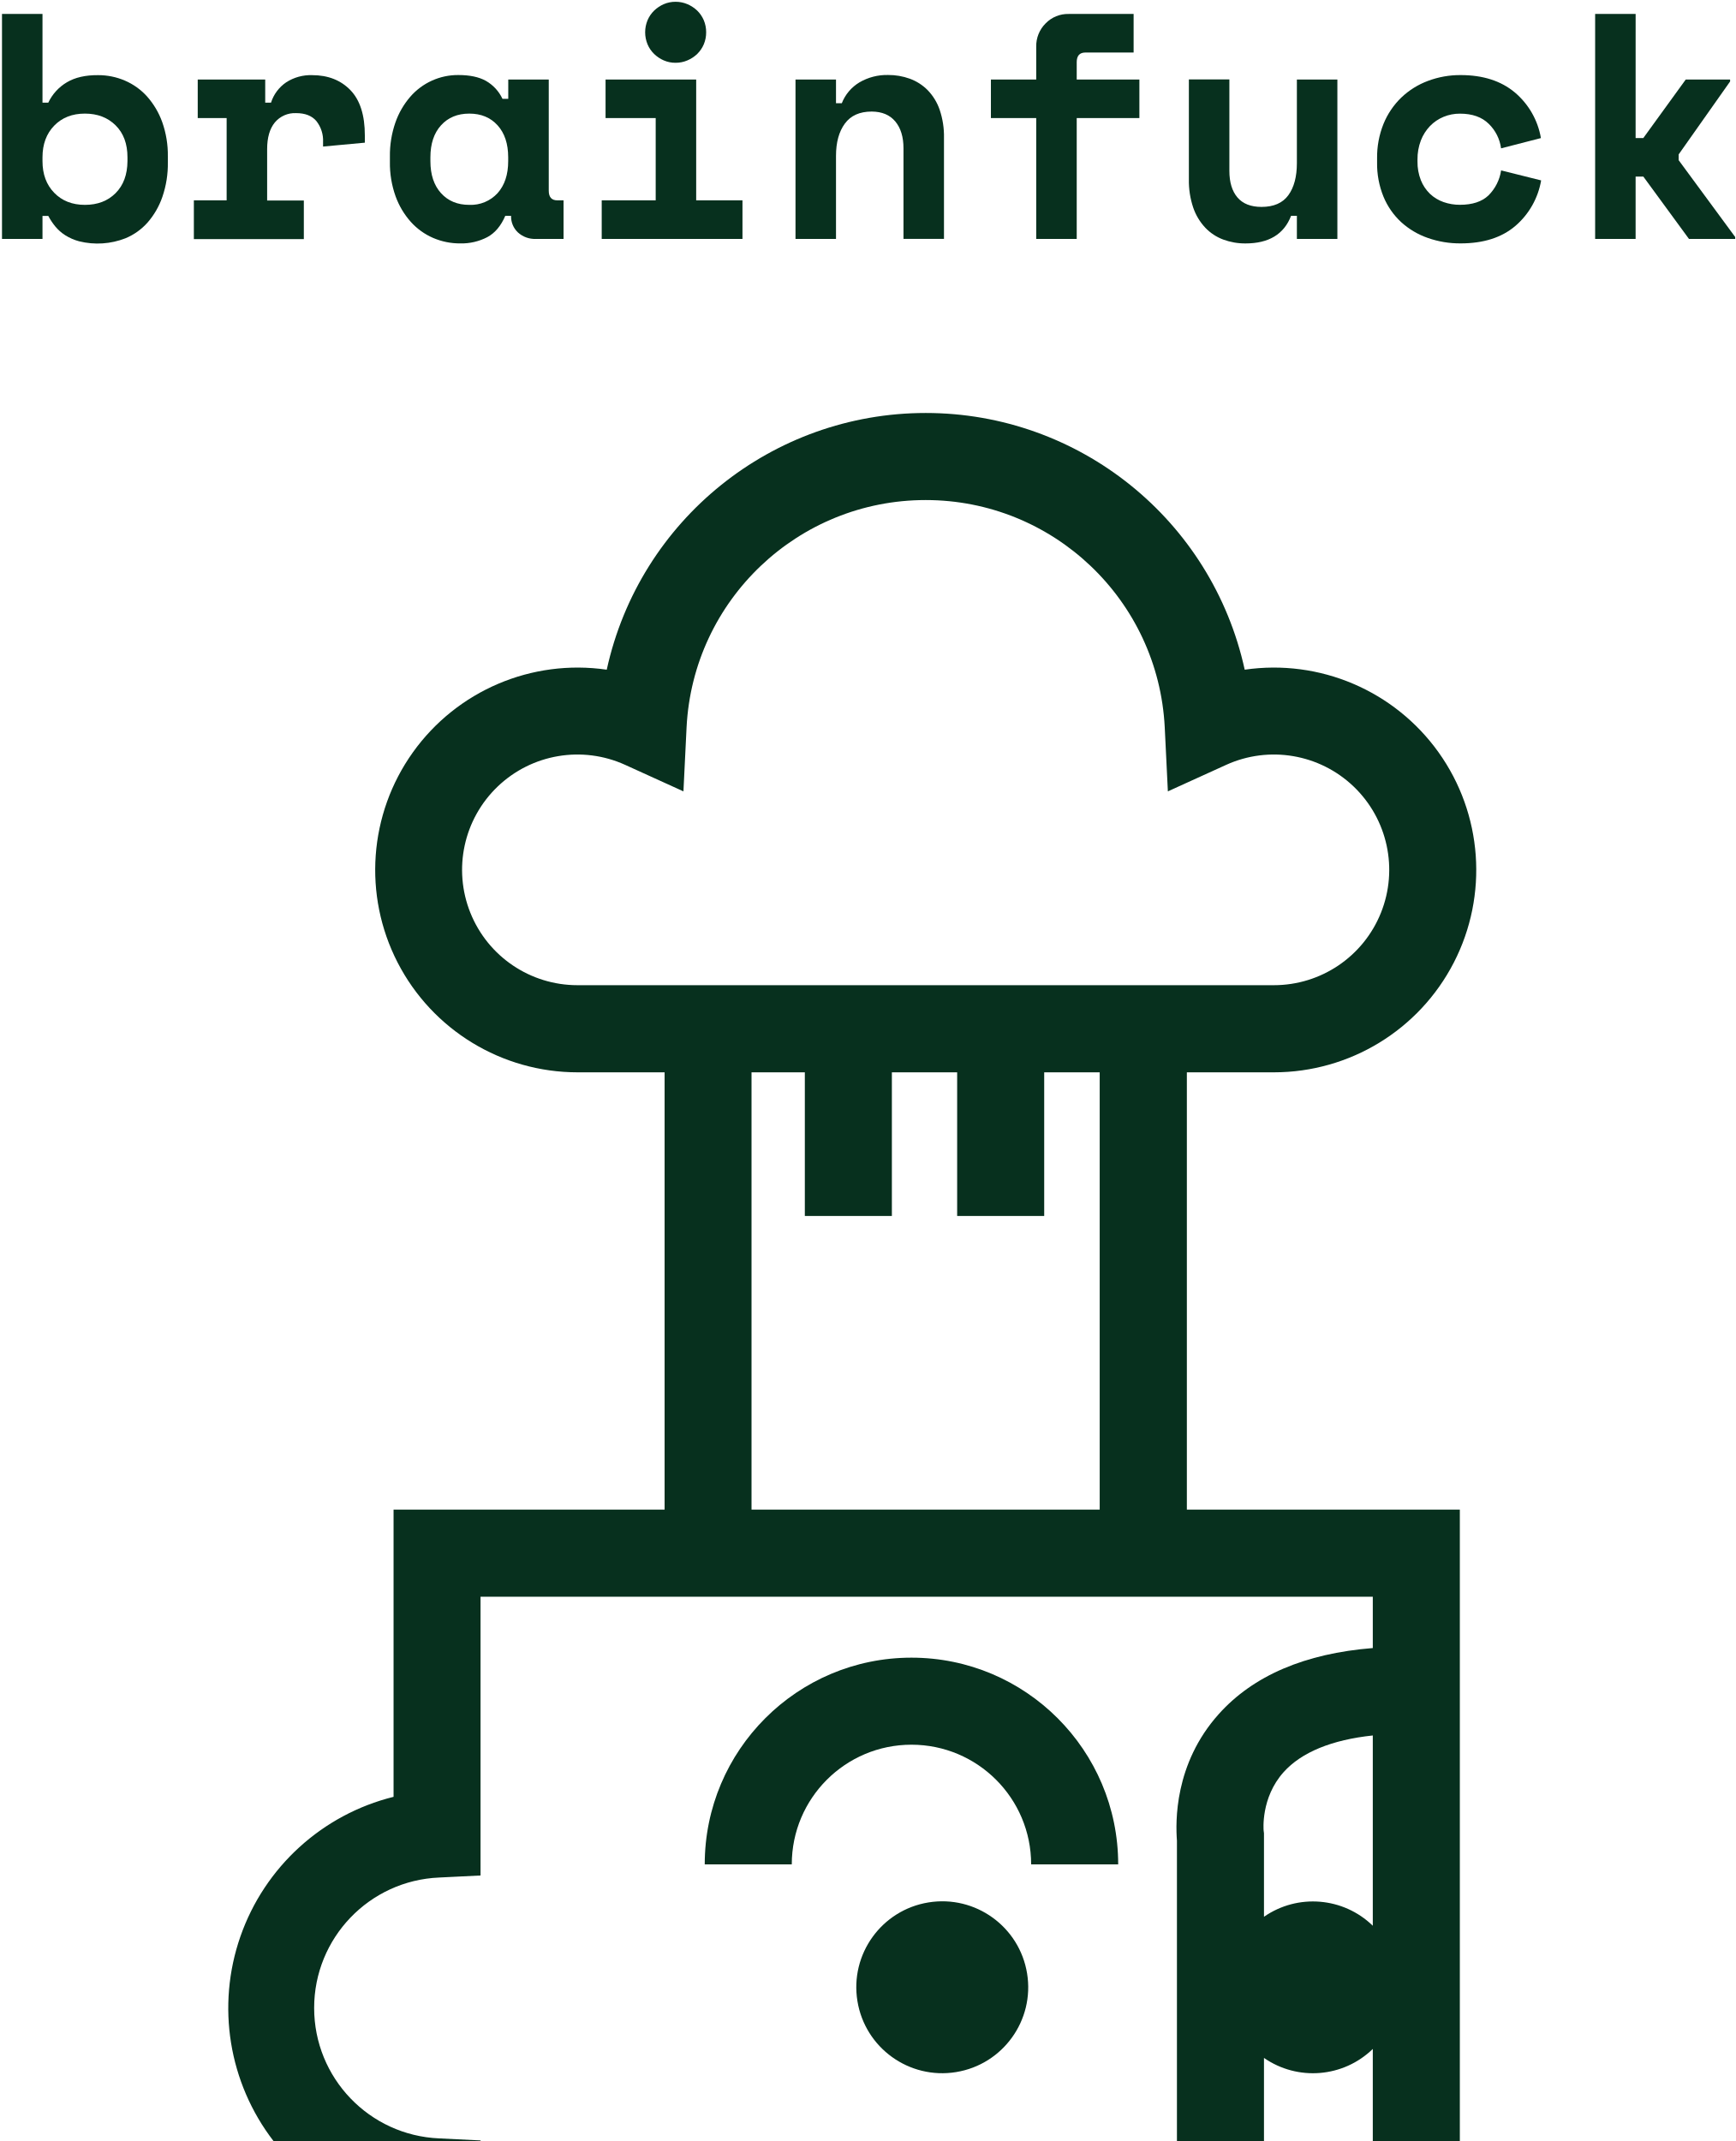
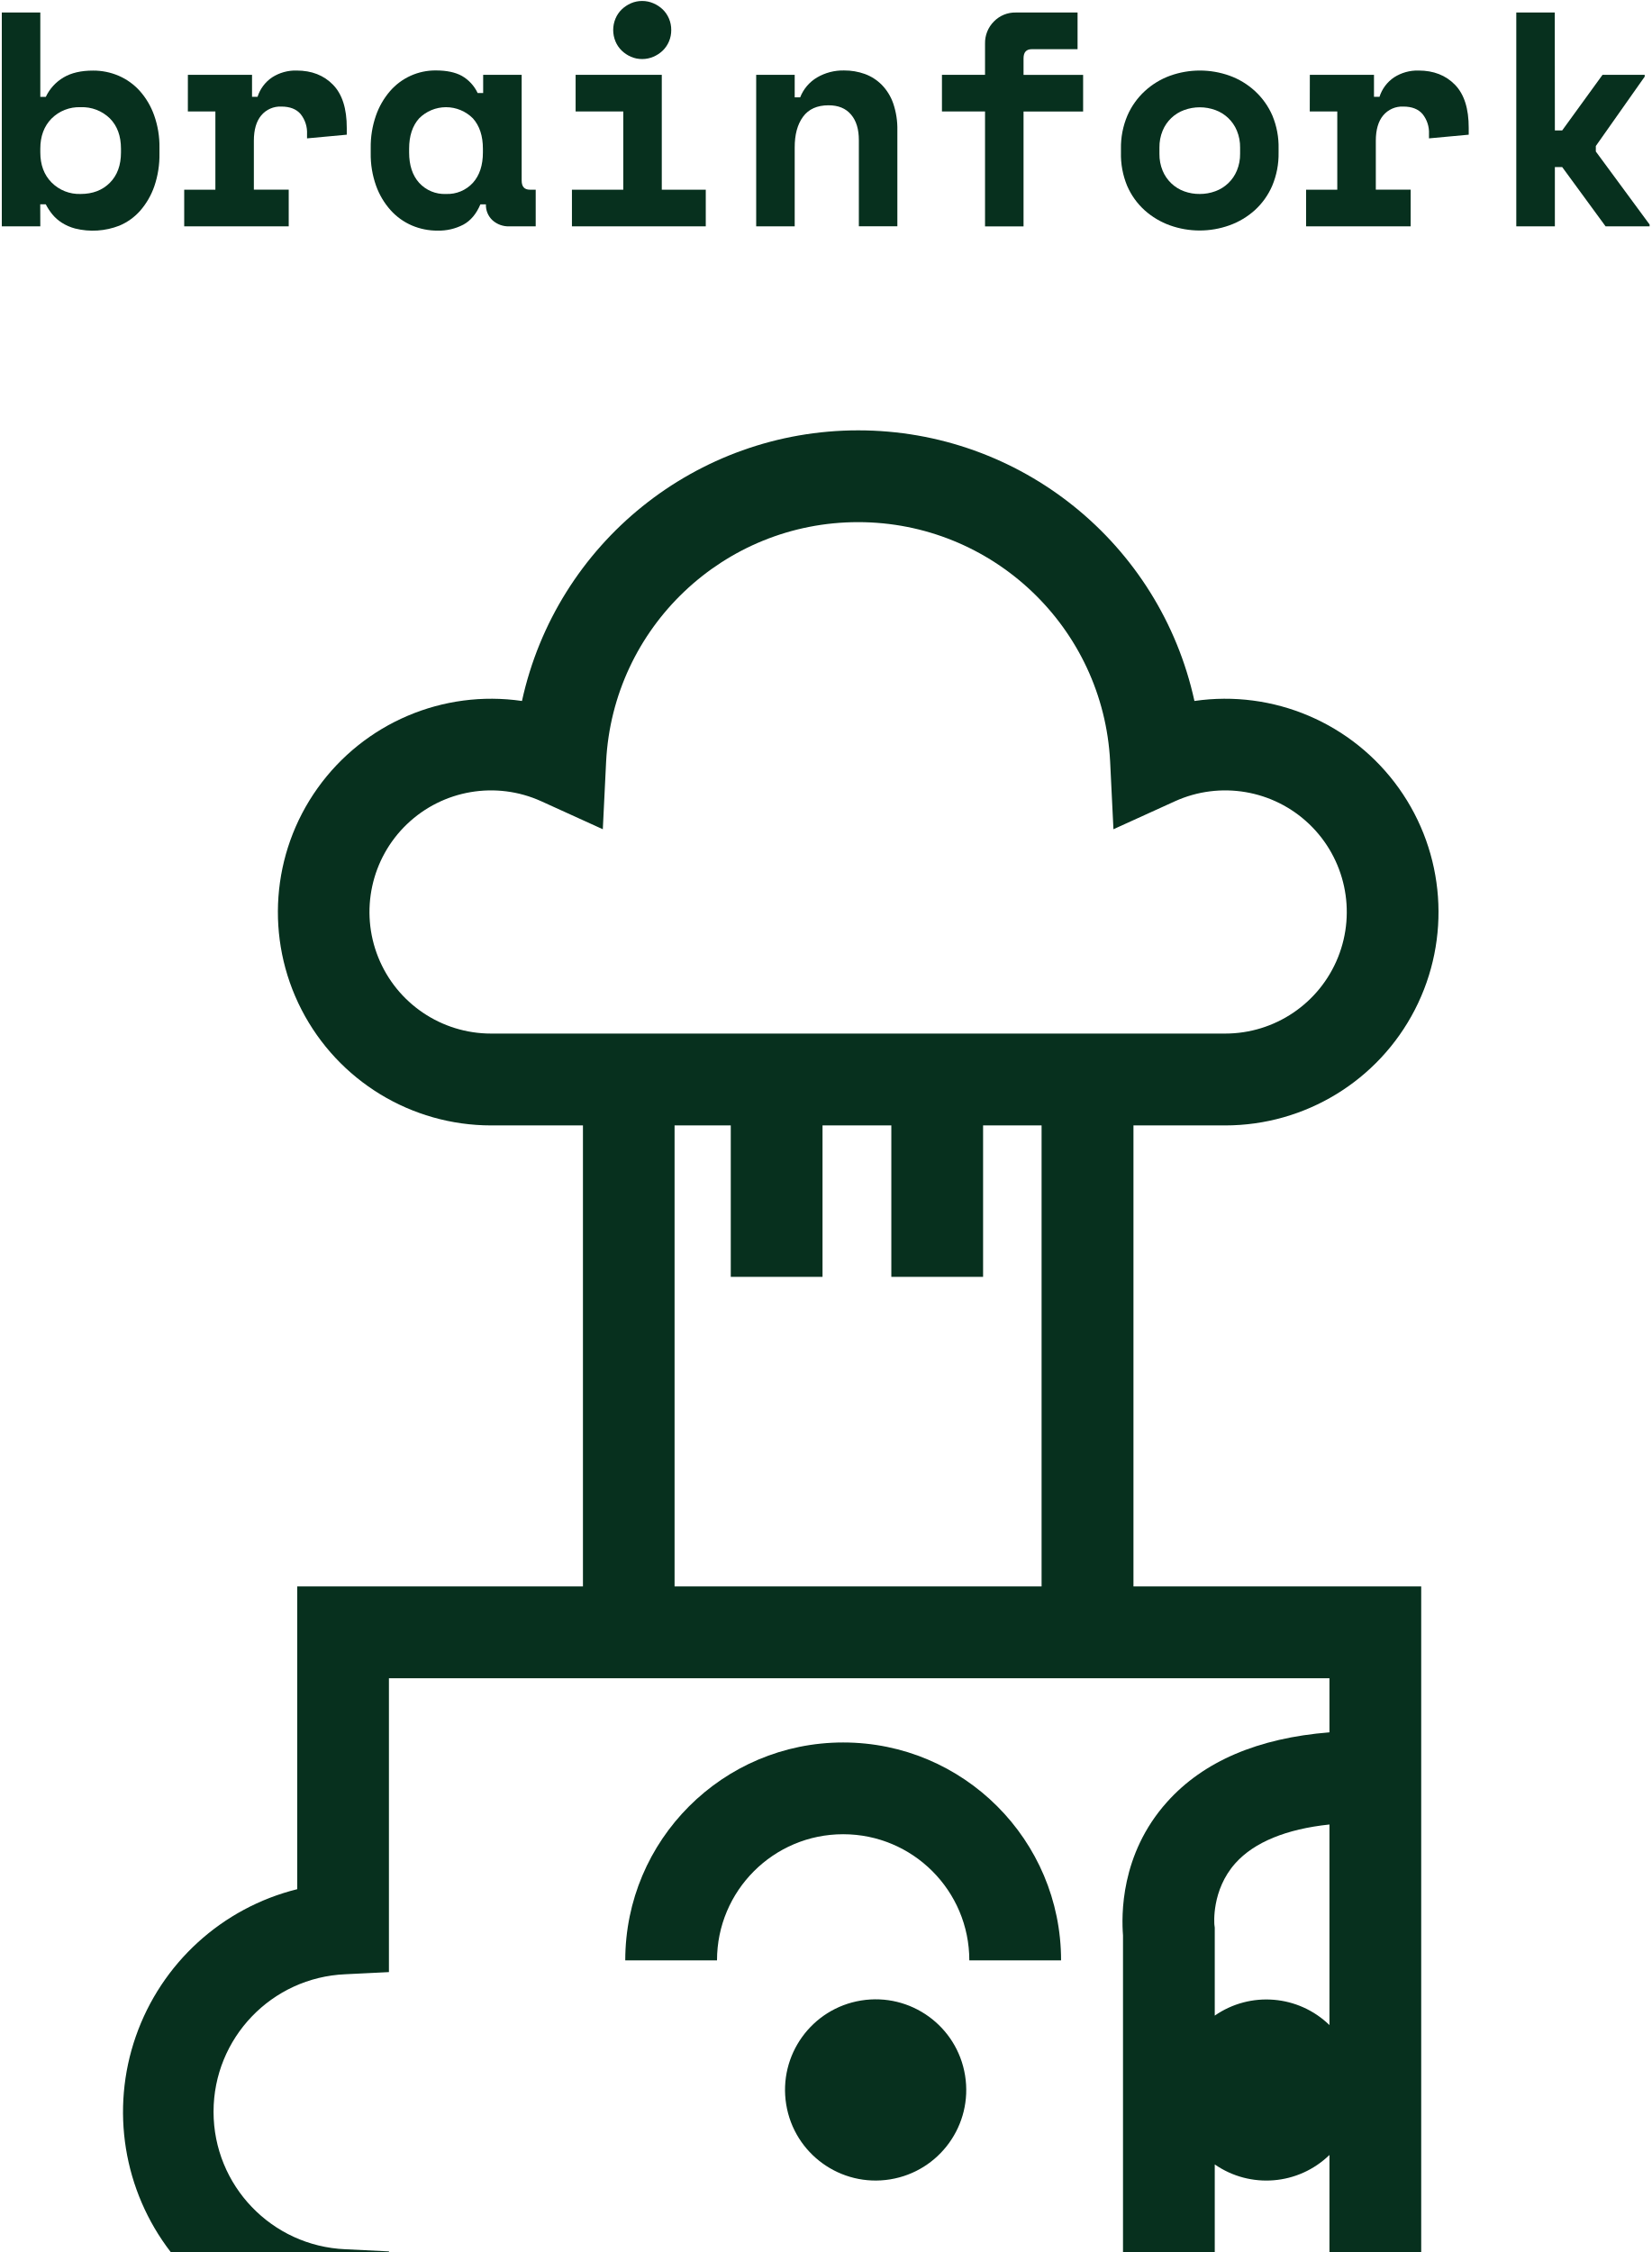
- <svg xmlns="http://www.w3.org/2000/svg" width="731px" height="902px" viewBox="0 0 731 902" version="1.1">
+ <svg xmlns="http://www.w3.org/2000/svg" width="660px" height="900px" viewBox="0 0 660 900" version="1.1">
  <defs />
  <g id="Page-1" stroke="none" stroke-width="1" fill="none" fill-rule="evenodd">
-     <g id="brainfuck_logo" transform="translate(-134, -98)">
-       <path d="M151.9,198.66 L134.84,198.66 L134.84,103.88 L151.9,103.88 L151.9,141.25 L154.34,141.25 C156.038,137.665 158.772,134.673 162.19,132.66 C165.623,130.62 170.003,129.62 175.33,129.66 C179.214,129.645 183.061,130.428 186.63,131.96 C190.191,133.493 193.377,135.778 195.97,138.66 C198.76,141.812 200.922,145.467 202.34,149.43 C203.983,154.078 204.786,158.981 204.71,163.91 L204.71,166.35 C204.797,171.321 204.015,176.268 202.4,180.97 C201.037,184.926 198.926,188.583 196.18,191.74 C193.628,194.623 190.455,196.89 186.9,198.37 C180.673,200.824 173.835,201.275 167.34,199.66 C165.258,199.106 163.272,198.239 161.45,197.09 C159.863,196.075 158.445,194.817 157.25,193.36 C156.139,191.992 155.164,190.518 154.34,188.96 L151.9,188.96 L151.9,198.66 Z M169.77,184.31 C175.103,184.31 179.413,182.663 182.7,179.37 C185.987,176.077 187.653,171.587 187.7,165.9 L187.7,164.27 C187.7,158.583 186.033,154.093 182.7,150.8 C179.367,147.507 175.057,145.86 169.77,145.86 C164.437,145.86 160.127,147.55 156.84,150.93 C153.553,154.31 151.907,158.757 151.9,164.27 L151.9,165.9 C151.9,171.4 153.547,175.843 156.84,179.23 C160.133,182.617 164.443,184.31 169.77,184.31 Z" id="Shape" fill="#07301E" fill-rule="nonzero" />
-       <path d="M217.3,131.5 L245.73,131.5 L245.73,141.25 L248.17,141.25 C249.284,137.744 251.55,134.717 254.6,132.66 C257.845,130.577 261.646,129.531 265.5,129.66 C272.167,129.66 277.537,131.76 281.61,135.96 C285.683,140.16 287.713,146.543 287.7,155.11 L287.7,158.11 L270.1,159.74 L270.1,157.84 C270.262,154.637 269.252,151.484 267.26,148.97 C265.36,146.757 262.517,145.653 258.73,145.66 C255.302,145.5 251.995,146.95 249.79,149.58 C247.63,152.2 246.547,155.947 246.54,160.82 L246.54,182.48 L262,182.48 L262,198.73 L215.67,198.73 L215.67,182.41 L229.48,182.41 L229.48,147.75 L217.3,147.75 L217.3,131.5 Z" id="Shape" fill="#07301E" fill-rule="nonzero" />
-       <path d="M346.87,188.91 C345.057,193.163 342.53,196.163 339.29,197.91 C335.779,199.733 331.865,200.641 327.91,200.55 C323.978,200.576 320.084,199.789 316.47,198.24 C312.881,196.689 309.671,194.379 307.06,191.47 C304.241,188.306 302.058,184.629 300.63,180.64 C298.982,175.994 298.179,171.089 298.26,166.16 L298.26,164 C298.188,159.119 298.967,154.264 300.56,149.65 C301.937,145.68 304.051,142.006 306.79,138.82 C311.88,132.918 319.306,129.55 327.1,129.61 C331.89,129.61 335.74,130.42 338.68,132.05 C341.742,133.79 344.188,136.439 345.68,139.63 L348.12,139.63 L348.12,131.5 L365.18,131.5 L365.18,178.35 C365.18,181.063 366.397,182.417 368.83,182.41 L371.41,182.41 L371.41,198.66 L359.73,198.66 C356.968,198.774 354.272,197.801 352.22,195.95 C350.285,194.146 349.224,191.594 349.31,188.95 L346.87,188.91 Z M331.71,184.31 C336.214,184.5 340.572,182.692 343.62,179.37 C346.6,176.037 348.09,171.547 348.09,165.9 L348.09,164.27 C348.09,158.583 346.6,154.093 343.62,150.8 C340.64,147.507 336.67,145.86 331.71,145.86 C326.743,145.86 322.77,147.507 319.79,150.8 C316.81,154.093 315.32,158.583 315.32,164.27 L315.32,165.9 C315.32,171.58 316.81,176.07 319.79,179.37 C322.77,182.67 326.743,184.317 331.71,184.31 Z" id="Shape" fill="#07301E" fill-rule="nonzero" />
-       <path d="M387.49,182.41 L410.23,182.41 L410.23,147.75 L389.11,147.75 L389.11,131.5 L427.29,131.5 L427.29,182.41 L446.79,182.41 L446.79,198.66 L387.49,198.66 L387.49,182.41 Z M431.49,111.6 C431.504,113.344 431.164,115.072 430.49,116.68 C429.844,118.206 428.899,119.586 427.71,120.74 C426.51,121.887 425.11,122.806 423.58,123.45 C422.019,124.119 420.338,124.459 418.64,124.45 C416.921,124.473 415.218,124.132 413.64,123.45 C412.136,122.795 410.762,121.877 409.58,120.74 C408.388,119.589 407.442,118.208 406.8,116.68 C405.453,113.427 405.453,109.773 406.8,106.52 C407.444,104.994 408.39,103.613 409.58,102.46 C410.764,101.326 412.138,100.409 413.64,99.75 C415.219,99.072 416.922,98.732 418.64,98.75 C420.337,98.746 422.018,99.086 423.58,99.75 C425.108,100.398 426.507,101.316 427.71,102.46 C428.897,103.615 429.842,104.996 430.49,106.52 C431.163,108.128 431.503,109.856 431.49,111.6 Z" id="Shape" fill="#07301E" fill-rule="nonzero" />
-       <path d="M486.19,198.66 L469.13,198.66 L469.13,131.5 L486.19,131.5 L486.19,141.5 L488.63,141.5 C490.066,137.823 492.683,134.727 496.07,132.7 C499.722,130.57 503.893,129.493 508.12,129.59 C511.235,129.567 514.329,130.095 517.26,131.15 C520.089,132.179 522.656,133.817 524.78,135.95 C527.056,138.298 528.787,141.118 529.85,144.21 C531.15,148.046 531.769,152.08 531.68,156.13 L531.68,198.64 L514.62,198.64 L514.62,160.48 C514.62,155.7 513.47,151.93 511.17,149.17 C508.87,146.41 505.553,145.02 501.22,145 C496.16,145 492.39,146.693 489.91,150.08 C487.43,153.467 486.19,158.003 486.19,163.69 L486.19,198.66 Z" id="Shape" fill="#07301E" fill-rule="nonzero" />
-       <path d="M551.45,131.5 L570.54,131.5 L570.54,117.69 C570.456,114.021 571.875,110.476 574.47,107.88 C577.017,105.242 580.554,103.791 584.22,103.88 L611.57,103.88 L611.57,120.13 L591.26,120.13 C588.82,120.13 587.6,121.49 587.6,124.19 L587.6,131.5 L614,131.5 L614,147.75 L587.6,147.75 L587.6,198.66 L570.54,198.66 L570.54,147.75 L551.45,147.75 L551.45,131.5 Z" id="Shape" fill="#07301E" fill-rule="nonzero" />
-       <path d="M680.35,131.5 L697.41,131.5 L697.41,198.66 L680.35,198.66 L680.35,188.91 L677.91,188.91 C674.93,196.683 668.52,200.567 658.68,200.56 C655.494,200.583 652.33,200.031 649.34,198.93 C646.465,197.863 643.872,196.153 641.76,193.93 C639.487,191.502 637.755,188.618 636.68,185.47 C635.383,181.605 634.764,177.546 634.85,173.47 L634.85,131.47 L651.91,131.47 L651.91,170 C651.91,174.78 653.04,178.503 655.3,181.17 C657.56,183.837 660.943,185.17 665.45,185.17 C670.597,185.17 674.367,183.523 676.76,180.23 C679.15,176.94 680.35,172.44 680.35,166.76 L680.35,131.5 Z" id="Shape" fill="#07301E" fill-rule="nonzero" />
-       <path d="M783.25,174 C781.973,181.483 778.117,188.283 772.35,193.22 C766.61,198.1 758.943,200.54 749.35,200.54 C744.624,200.581 739.928,199.8 735.47,198.23 C731.339,196.793 727.54,194.538 724.3,191.6 C721.072,188.614 718.53,184.963 716.85,180.9 C714.974,176.307 714.052,171.381 714.14,166.42 L714.14,164.79 C714.061,159.785 714.983,154.814 716.85,150.17 C718.557,145.987 721.118,142.206 724.37,139.07 C727.599,135.999 731.42,133.617 735.6,132.07 C739.995,130.422 744.656,129.595 749.35,129.63 C758.73,129.63 766.333,132.067 772.16,136.94 C777.982,141.85 781.879,148.662 783.16,156.17 L766.37,160.5 C765.853,156.59 764.04,152.967 761.22,150.21 C758.327,147.323 754.267,145.88 749.04,145.88 C746.67,145.867 744.321,146.325 742.13,147.23 C739.989,148.114 738.053,149.428 736.44,151.09 C734.764,152.845 733.452,154.915 732.58,157.18 C731.605,159.754 731.123,162.488 731.16,165.24 L731.16,166 C731.113,168.707 731.596,171.398 732.58,173.92 C733.445,176.091 734.761,178.054 736.44,179.68 C738.074,181.216 740.013,182.391 742.13,183.13 C744.35,183.907 746.688,184.296 749.04,184.28 C754.273,184.28 758.273,182.97 761.04,180.35 C763.914,177.498 765.79,173.794 766.39,169.79 L783.25,174 Z" id="Shape" fill="#07301E" fill-rule="nonzero" />
-       <polygon id="Shape" fill="#07301E" fill-rule="nonzero" points="823.05 156.15 826.3 156.15 844.17 131.5 862.86 131.5 862.86 132.32 841.19 163.05 841.19 165.49 865 197.85 865 198.66 845.53 198.66 826.3 172.39 823.05 172.39 823.05 198.66 806 198.66 806 103.88 823.06 103.88" />
-       <rect id="Rectangle-path" x="0" y="0" width="1000" height="1000" />
-       <path d="M666.49,1000 L666.49,965 C680.709,974.861 699.919,973.277 712.33,961.22 L712.33,1000 L749,1000 L749,734 L634,734 L634,549.77 L670.67,549.77 C702.602,549.765 731.855,531.918 746.467,503.525 C761.079,475.132 758.601,440.954 740.045,414.967 C721.49,388.979 689.969,375.538 658.37,380.14 C644.551,316.994 588.631,271.987 523.99,271.987 C459.349,271.987 403.429,316.994 389.61,380.14 C358.011,375.538 326.49,388.979 307.935,414.967 C289.379,440.954 286.901,475.132 301.513,503.525 C316.125,531.918 345.378,549.765 377.31,549.77 L413.98,549.77 L413.98,734 L299.8,734 L299.8,855 C269.747,862.461 245.485,884.579 235.285,913.816 C225.084,943.053 230.321,975.463 249.21,1000 L336.47,1000 L336.47,999.76 L319,998.9 C289.563,997.644 266.345,973.414 266.345,943.95 C266.345,914.486 289.563,890.256 319,889 L336.44,888.14 L336.44,770.71 L712.33,770.71 L712.33,792.32 C683.74,794.61 661.96,803.93 647.45,820.13 C628.59,841.13 629.24,865.81 629.82,873.47 L629.82,1000 L666.49,1000 Z M712.33,909.31 C699.919,897.253 680.709,895.669 666.49,905.53 L666.49,870.36 L666.34,869.18 C666.34,869.04 665.05,855.44 674.76,844.6 C682.28,836.21 695.11,830.97 712.33,829.15 L712.33,909.31 Z M597.28,734 L450.6,734 L450.6,549.77 L473.06,549.77 L473.06,610.28 L509.73,610.28 L509.73,549.77 L537.23,549.77 L537.23,610.28 L573.9,610.28 L573.9,549.77 L597.28,549.77 L597.28,734 Z M377.28,513.06 C357.425,513.07 339.562,501 332.164,482.575 C324.766,464.15 329.322,443.078 343.67,429.355 C358.019,415.632 379.273,412.019 397.35,420.23 L421.92,431.4 L423.24,404.4 C425.966,350.761 470.252,308.669 523.96,308.669 C577.668,308.669 621.954,350.761 624.68,404.4 L626,431.4 L650.57,420.23 C668.647,412.019 689.901,415.632 704.25,429.355 C718.598,443.078 723.154,464.15 715.756,482.575 C708.358,501 690.495,513.07 670.64,513.06 L377.28,513.06 Z" id="Shape" fill="#07301E" fill-rule="nonzero" />
-       <path d="M605.07,883.46 C605.07,835.362 566.078,796.37 517.98,796.37 C469.882,796.37 430.89,835.362 430.89,883.46 L467.56,883.46 C467.56,855.614 490.134,833.04 517.98,833.04 C545.826,833.04 568.4,855.614 568.4,883.46 L605.07,883.46 Z" id="Shape" fill="#07301E" fill-rule="nonzero" />
-       <circle id="Oval" fill="#07301E" fill-rule="nonzero" transform="translate(530.9535, 935.2298) rotate(-9.22) translate(-530.9535, -935.2298) " cx="530.953" cy="935.23" r="36.21" />
+     <g id="brainfork_" fill="#07301E" fill-rule="nonzero">
+       <path d="M485.49,900 L485.49,865 C499.709,874.861 518.919,873.277 531.33,861.22 L531.33,900 L568,900 L568,634 L453,634 L453,449.77 L489.67,449.77 C521.602,449.765 550.855,431.918 565.467,403.525 C580.079,375.132 577.601,340.954 559.045,314.967 C540.49,288.979 508.969,275.538 477.37,280.14 C463.551,216.994 407.631,171.987 342.99,171.987 C278.349,171.987 222.429,216.994 208.61,280.14 C177.011,275.538 145.49,288.979 126.935,314.967 C108.379,340.954 105.901,375.132 120.513,403.525 C135.125,431.918 164.378,449.765 196.31,449.77 L232.98,449.77 L232.98,634 L118.8,634 L118.8,755 C88.747,762.461 64.485,784.579 54.285,813.816 C44.084,843.053 49.321,875.463 68.21,900 L155.47,900 L155.47,899.76 L138,898.9 C108.563,897.644 85.345,873.414 85.345,843.95 C85.345,814.486 108.563,790.256 138,789 L155.44,788.14 L155.44,670.71 L531.33,670.71 L531.33,692.32 C502.74,694.61 480.96,703.93 466.45,720.13 C447.59,741.13 448.24,765.81 448.82,773.47 L448.82,900 L485.49,900 Z M531.33,809.31 C518.919,797.253 499.709,795.669 485.49,805.53 L485.49,770.36 L485.34,769.18 C485.34,769.04 484.05,755.44 493.76,744.6 C501.28,736.21 514.11,730.97 531.33,729.15 L531.33,809.31 Z M416.28,634 L269.6,634 L269.6,449.77 L292.06,449.77 L292.06,510.28 L328.73,510.28 L328.73,449.77 L356.23,449.77 L356.23,510.28 L392.9,510.28 L392.9,449.77 L416.28,449.77 L416.28,634 Z M196.28,413.06 C176.425,413.07 158.562,401 151.164,382.575 C143.766,364.15 148.322,343.078 162.67,329.355 C177.019,315.632 198.273,312.019 216.35,320.23 L240.92,331.4 L242.24,304.4 C244.966,250.761 289.252,208.669 342.96,208.669 C396.668,208.669 440.954,250.761 443.68,304.4 L445,331.4 L469.57,320.23 C487.647,312.019 508.901,315.632 523.25,329.355 C537.598,343.078 542.154,364.15 534.756,382.575 C527.358,401 509.495,413.07 489.64,413.06 L196.28,413.06 Z" id="Shape" />
+       <path d="M424.07,783.46 C424.07,735.362 385.078,696.37 336.98,696.37 C288.882,696.37 249.89,735.362 249.89,783.46 L286.56,783.46 C286.56,755.614 309.134,733.04 336.98,733.04 C364.826,733.04 387.4,755.614 387.4,783.46 L424.07,783.46 Z" id="Shape" />
+       <circle id="Oval" transform="translate(349.9585, 835.2325) rotate(-9.22) translate(-349.9585, -835.2325) " cx="349.958" cy="835.232" r="36.21" />
+       <path d="M16.11,90.46 L0.72,90.46 L0.72,5 L16.11,5 L16.11,38.71 L18.31,38.71 C19.839,35.472 22.306,32.769 25.39,30.95 C28.477,29.117 32.423,28.203 37.23,28.21 C40.736,28.195 44.207,28.899 47.43,30.28 C50.642,31.668 53.517,33.731 55.86,36.33 C58.377,39.168 60.322,42.465 61.59,46.04 C63.08,50.23 63.805,54.654 63.73,59.1 L63.73,61.3 C63.808,65.783 63.108,70.246 61.66,74.49 C60.421,78.055 58.514,81.35 56.04,84.2 C53.741,86.808 50.879,88.86 47.67,90.2 C42.038,92.394 35.864,92.786 30,91.32 C28.122,90.823 26.331,90.04 24.69,89 C23.257,88.087 21.978,86.953 20.9,85.64 C19.896,84.397 19.019,83.057 18.28,81.64 L16.08,81.64 L16.11,90.46 Z M32.23,77.52 C37.03,77.52 40.917,76.033 43.89,73.06 C46.863,70.087 48.35,66.037 48.35,60.91 L48.35,59.45 C48.35,54.323 46.863,50.273 43.89,47.3 C40.782,44.274 36.564,42.661 32.23,42.84 C27.87,42.665 23.637,44.327 20.56,47.42 C17.593,50.473 16.11,54.473 16.11,59.42 L16.11,60.88 C16.11,65.853 17.593,69.853 20.56,72.88 C23.627,75.995 27.861,77.679 32.23,77.52 Z" id="Shape" />
+       <path d="M75.09,29.9 L100.73,29.9 L100.73,38.69 L102.93,38.69 C103.939,35.526 105.981,32.793 108.73,30.93 C111.655,29.044 115.082,28.089 118.56,28.19 C124.56,28.19 129.403,30.08 133.09,33.86 C136.777,37.64 138.61,43.4 138.59,51.14 L138.59,53.83 L122.71,55.3 L122.71,53.59 C122.861,50.7 121.951,47.855 120.15,45.59 C118.44,43.59 115.87,42.59 112.45,42.59 C109.361,42.447 106.382,43.756 104.4,46.13 C102.44,48.49 101.46,51.867 101.46,56.26 L101.46,75.8 L115.39,75.8 L115.39,90.45 L73.62,90.45 L73.62,75.81 L86.08,75.81 L86.08,44.55 L75.08,44.55 L75.09,29.9 Z" id="Shape" />
+       <path d="M192,81.67 C190.373,85.503 188.093,88.21 185.16,89.79 C181.995,91.435 178.466,92.253 174.9,92.17 C171.358,92.194 167.848,91.489 164.59,90.1 C161.352,88.7 158.455,86.616 156.1,83.99 C153.555,81.138 151.585,77.82 150.3,74.22 C148.81,70.03 148.085,65.606 148.16,61.16 L148.16,59.16 C148.093,54.758 148.797,50.379 150.24,46.22 C151.478,42.639 153.381,39.324 155.85,36.45 C160.441,31.127 167.141,28.092 174.17,28.15 C178.49,28.15 181.97,28.88 184.61,30.34 C187.359,31.92 189.555,34.308 190.9,37.18 L193.1,37.18 L193.1,29.9 L208.49,29.9 L208.49,72.15 C208.49,74.59 209.58,75.81 211.78,75.81 L214.1,75.81 L214.1,90.46 L203.6,90.46 C201.108,90.563 198.675,89.687 196.82,88.02 C195.067,86.383 194.111,84.066 194.2,81.67 L192,81.67 Z M178.32,77.52 C182.363,77.676 186.269,76.044 189,73.06 C191.667,70.093 193,66.043 193,60.91 L193,59.45 C193,54.323 191.667,50.273 189,47.3 C186.154,44.444 182.287,42.839 178.255,42.839 C174.223,42.839 170.356,44.444 167.51,47.3 C164.843,50.267 163.51,54.317 163.51,59.45 L163.51,60.91 C163.51,66.037 164.843,70.087 167.51,73.06 C170.258,76.069 174.199,77.702 178.27,77.52 L178.32,77.52 Z" id="Shape" />
+       <path d="M228.58,75.81 L249.1,75.81 L249.1,44.55 L230.05,44.55 L230.05,29.9 L264.49,29.9 L264.49,75.81 L282.07,75.81 L282.07,90.46 L228.58,90.46 L228.58,75.81 Z M268.27,12 C268.283,13.57 267.973,15.125 267.36,16.57 C266.777,17.949 265.924,19.197 264.85,20.24 C263.768,21.273 262.508,22.099 261.13,22.68 C259.722,23.288 258.204,23.601 256.67,23.6 C255.116,23.613 253.576,23.3 252.15,22.68 C250.796,22.089 249.557,21.263 248.49,20.24 C247.416,19.199 246.565,17.951 245.99,16.57 C244.764,13.643 244.764,10.347 245.99,7.42 C246.565,6.039 247.416,4.791 248.49,3.75 C249.559,2.73 250.798,1.905 252.15,1.31 C253.576,0.69 255.116,0.377 256.67,0.39 C258.204,0.389 259.722,0.702 261.13,1.31 C262.506,1.894 263.766,2.721 264.85,3.75 C265.924,4.793 266.777,6.041 267.36,7.42 C267.974,8.868 268.283,10.427 268.27,12 Z" id="Shape" />
+       <path d="M317.61,90.46 L302.22,90.46 L302.22,29.9 L317.61,29.9 L317.61,38.9 L319.8,38.9 C321.095,35.582 323.46,32.792 326.52,30.97 C329.811,29.041 333.576,28.067 337.39,28.16 C340.197,28.141 342.986,28.615 345.63,29.56 C348.181,30.491 350.496,31.973 352.41,33.9 C354.464,36.014 356.027,38.554 356.99,41.34 C358.161,44.8 358.719,48.438 358.64,52.09 L358.64,90.43 L343.25,90.43 L343.25,56 C343.25,51.68 342.25,48.29 340.14,45.8 C338.03,43.31 335.07,42.08 331.14,42.08 C326.58,42.08 323.18,43.607 320.94,46.66 C318.7,49.713 317.59,53.827 317.61,59 L317.61,90.46 Z" id="Shape" />
+       <path d="M376.46,29.9 L393.68,29.9 L393.68,17.44 C393.604,14.131 394.883,10.934 397.22,8.59 C399.519,6.223 402.701,4.922 406,5 L430.66,5 L430.66,19.66 L412.36,19.66 C410.167,19.66 409.07,20.88 409.07,23.32 L409.07,29.92 L432.88,29.92 L432.88,44.57 L409.07,44.57 L409.07,90.48 L393.68,90.48 L393.68,44.55 L376.46,44.55 L376.46,29.9 Z" id="Shape" />
+       <path d="M511,60.91 C511.093,65.497 510.221,70.052 508.44,74.28 C506.83,77.999 504.444,81.33 501.44,84.05 C498.499,86.683 495.076,88.72 491.36,90.05 C483.663,92.81 475.247,92.81 467.55,90.05 C463.838,88.718 460.419,86.68 457.48,84.05 C454.476,81.33 452.09,77.999 450.48,74.28 C448.727,70.046 447.882,65.491 448,60.91 L448,59.45 C447.919,54.902 448.794,50.388 450.57,46.2 C452.188,42.469 454.573,39.12 457.57,36.37 C460.491,33.69 463.913,31.613 467.64,30.26 C475.337,27.5 483.753,27.5 491.45,30.26 C495.181,31.61 498.607,33.687 501.53,36.37 C504.527,39.12 506.912,42.469 508.53,46.2 C510.271,50.395 511.113,54.909 511,59.45 L511,60.91 Z M479.5,77.52 C481.626,77.531 483.736,77.158 485.73,76.42 C489.626,75.002 492.747,72.012 494.33,68.18 C495.219,66.032 495.658,63.724 495.62,61.4 L495.62,59 C495.658,56.676 495.219,54.368 494.33,52.22 C492.747,48.388 489.626,45.398 485.73,43.98 C481.706,42.513 477.294,42.513 473.27,43.98 C469.369,45.393 466.243,48.385 464.66,52.22 C463.779,54.37 463.344,56.677 463.38,59 L463.38,61.44 C463.343,63.763 463.778,66.07 464.66,68.22 C466.243,72.055 469.369,75.047 473.27,76.46 C475.275,77.189 477.396,77.548 479.53,77.52 L479.5,77.52 Z" id="Shape" />
+       <path d="M523.49,29.9 L549.13,29.9 L549.13,38.69 L551.33,38.69 C552.339,35.526 554.381,32.793 557.13,30.93 C560.055,29.044 563.482,28.089 566.96,28.19 C572.96,28.19 577.803,30.08 581.49,33.86 C585.177,37.64 587.01,43.4 586.99,51.14 L586.99,53.83 L571.11,55.3 L571.11,53.59 C571.261,50.7 570.351,47.855 568.55,45.59 C566.84,43.59 564.27,42.59 560.86,42.59 C557.767,42.443 554.784,43.753 552.8,46.13 C550.84,48.49 549.86,51.867 549.86,56.26 L549.86,75.8 L563.79,75.8 L563.79,90.45 L522,90.45 L522,75.81 L534.46,75.81 L534.46,44.55 L523.46,44.55 L523.49,29.9 Z" id="Shape" />
+       <polygon id="Shape" points="621.42 52.12 624.35 52.12 640.47 29.9 657.32 29.9 657.32 30.63 637.79 58.35 637.79 60.55 659.28 89.73 659.28 90.46 641.69 90.46 624.35 66.77 621.42 66.77 621.42 90.46 606 90.46 606 5 621.38 5" />
    </g>
  </g>
</svg>
